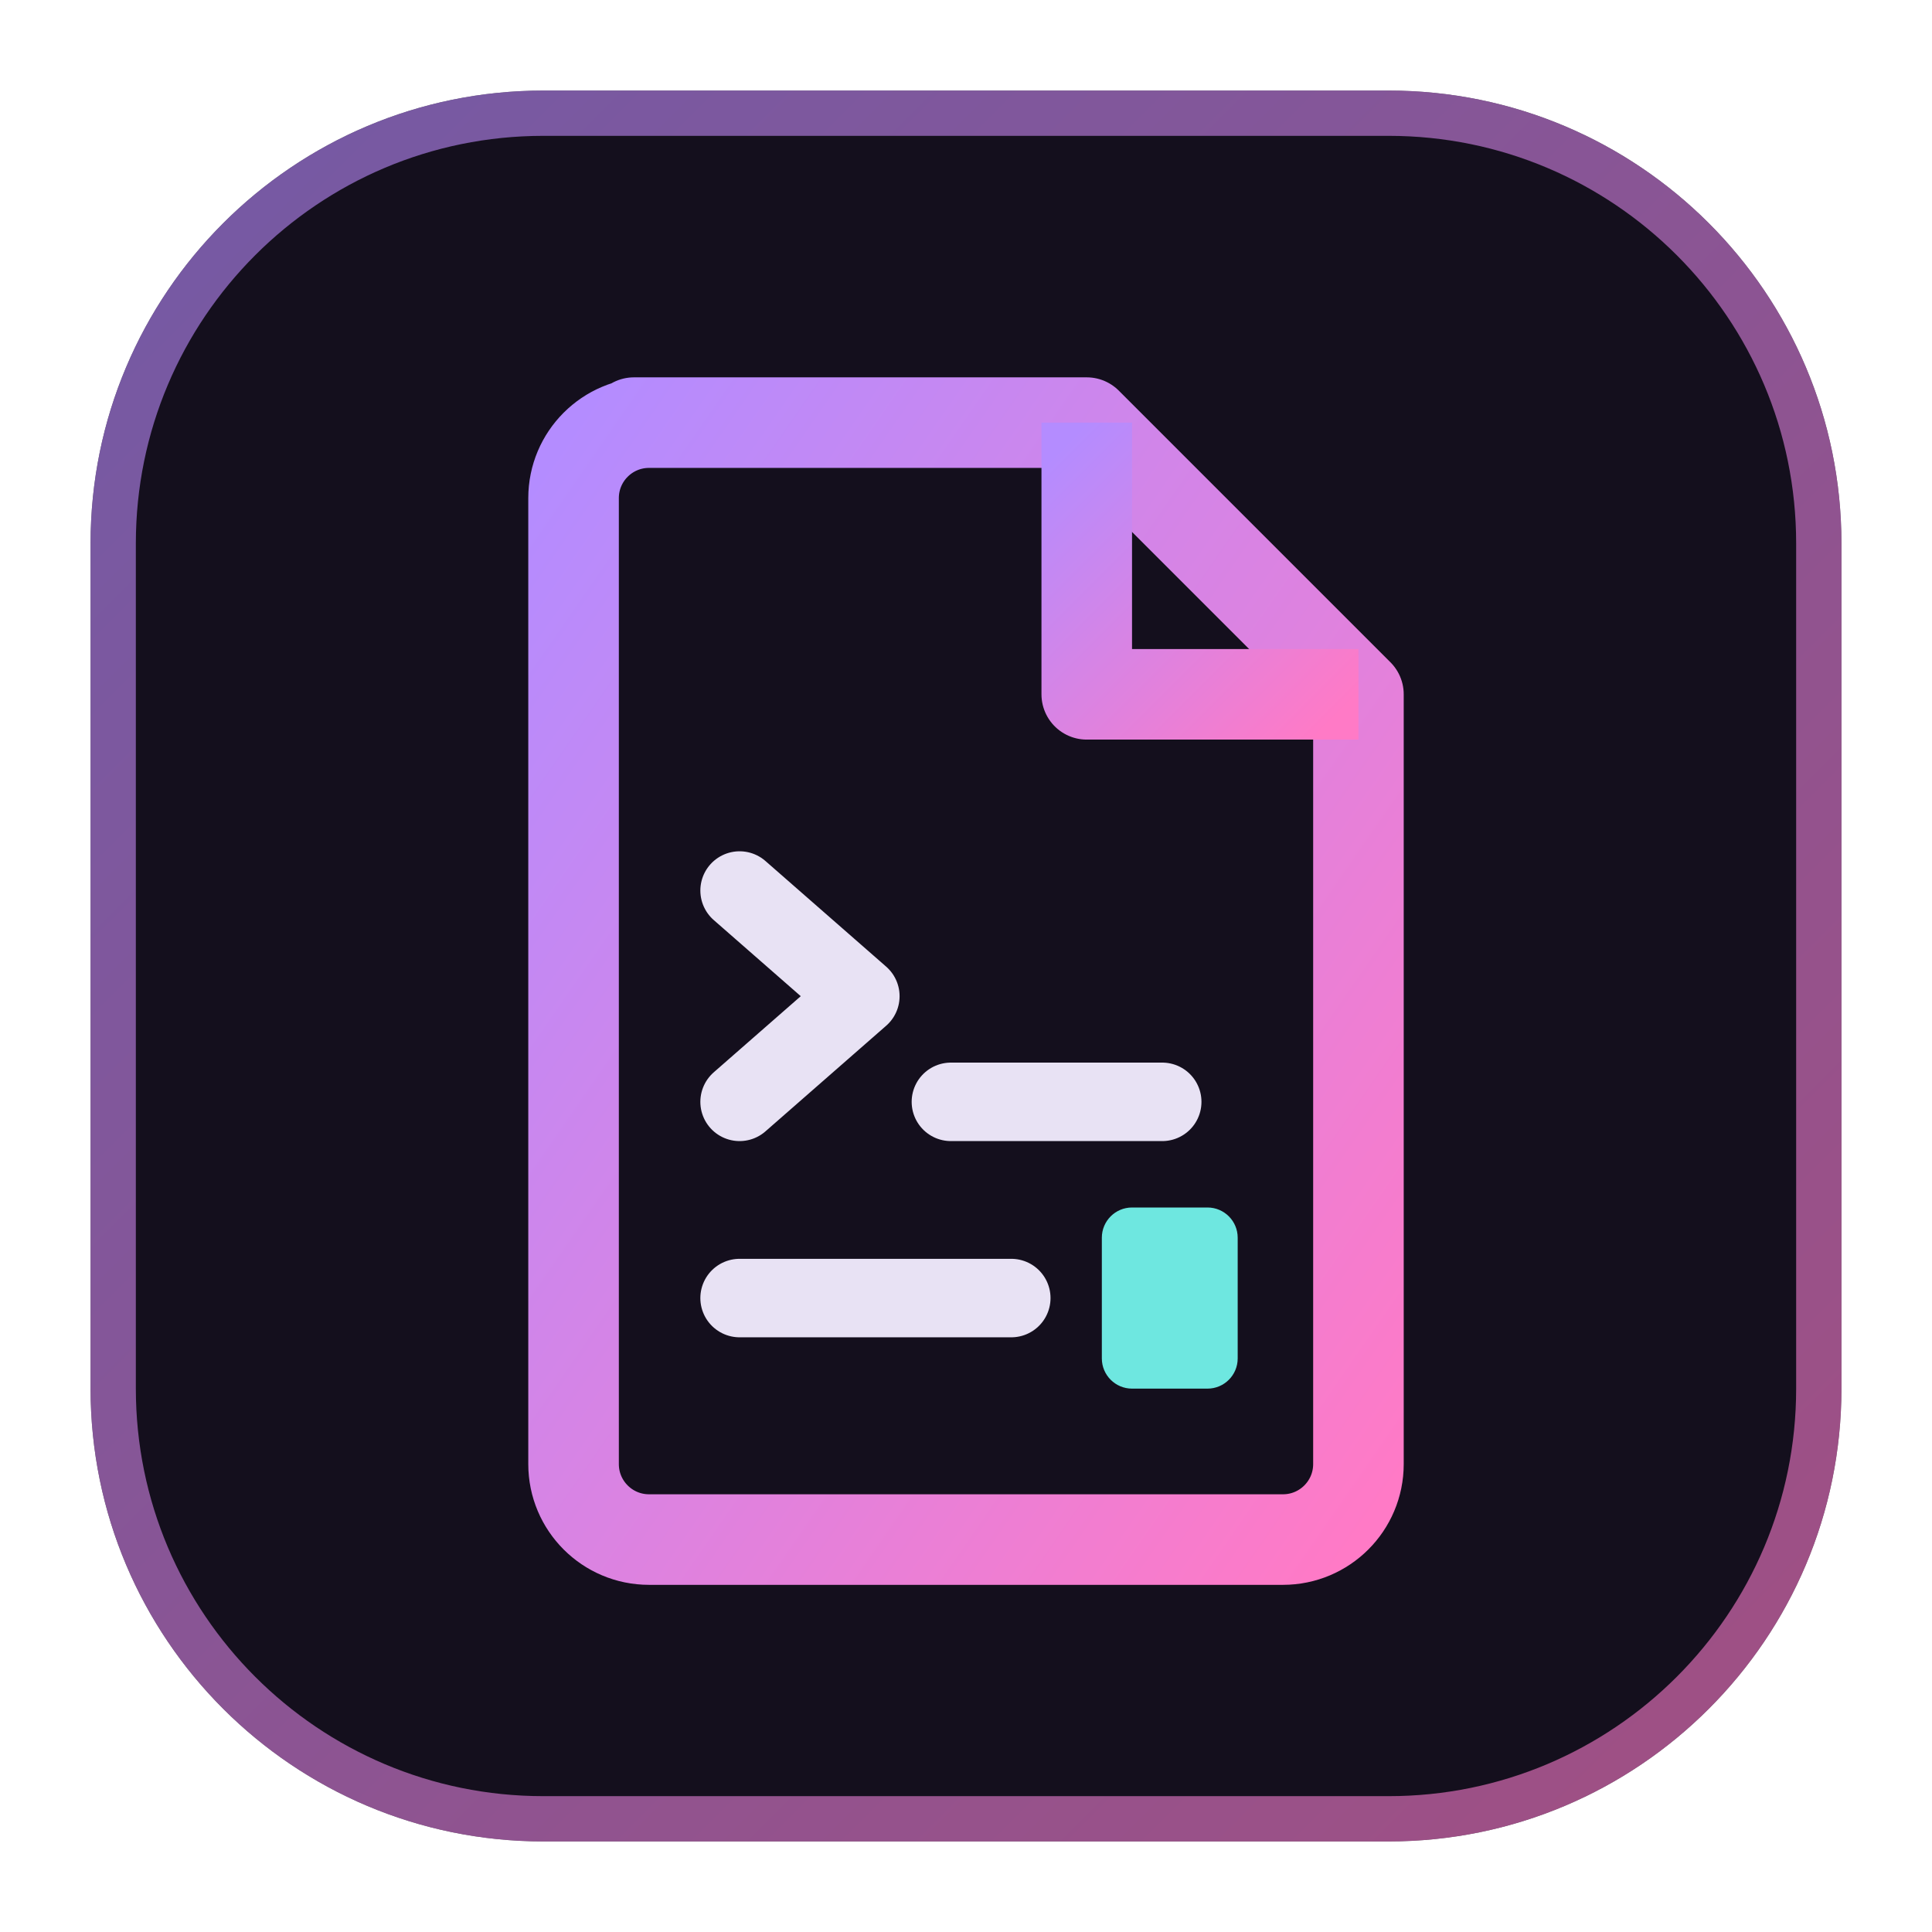
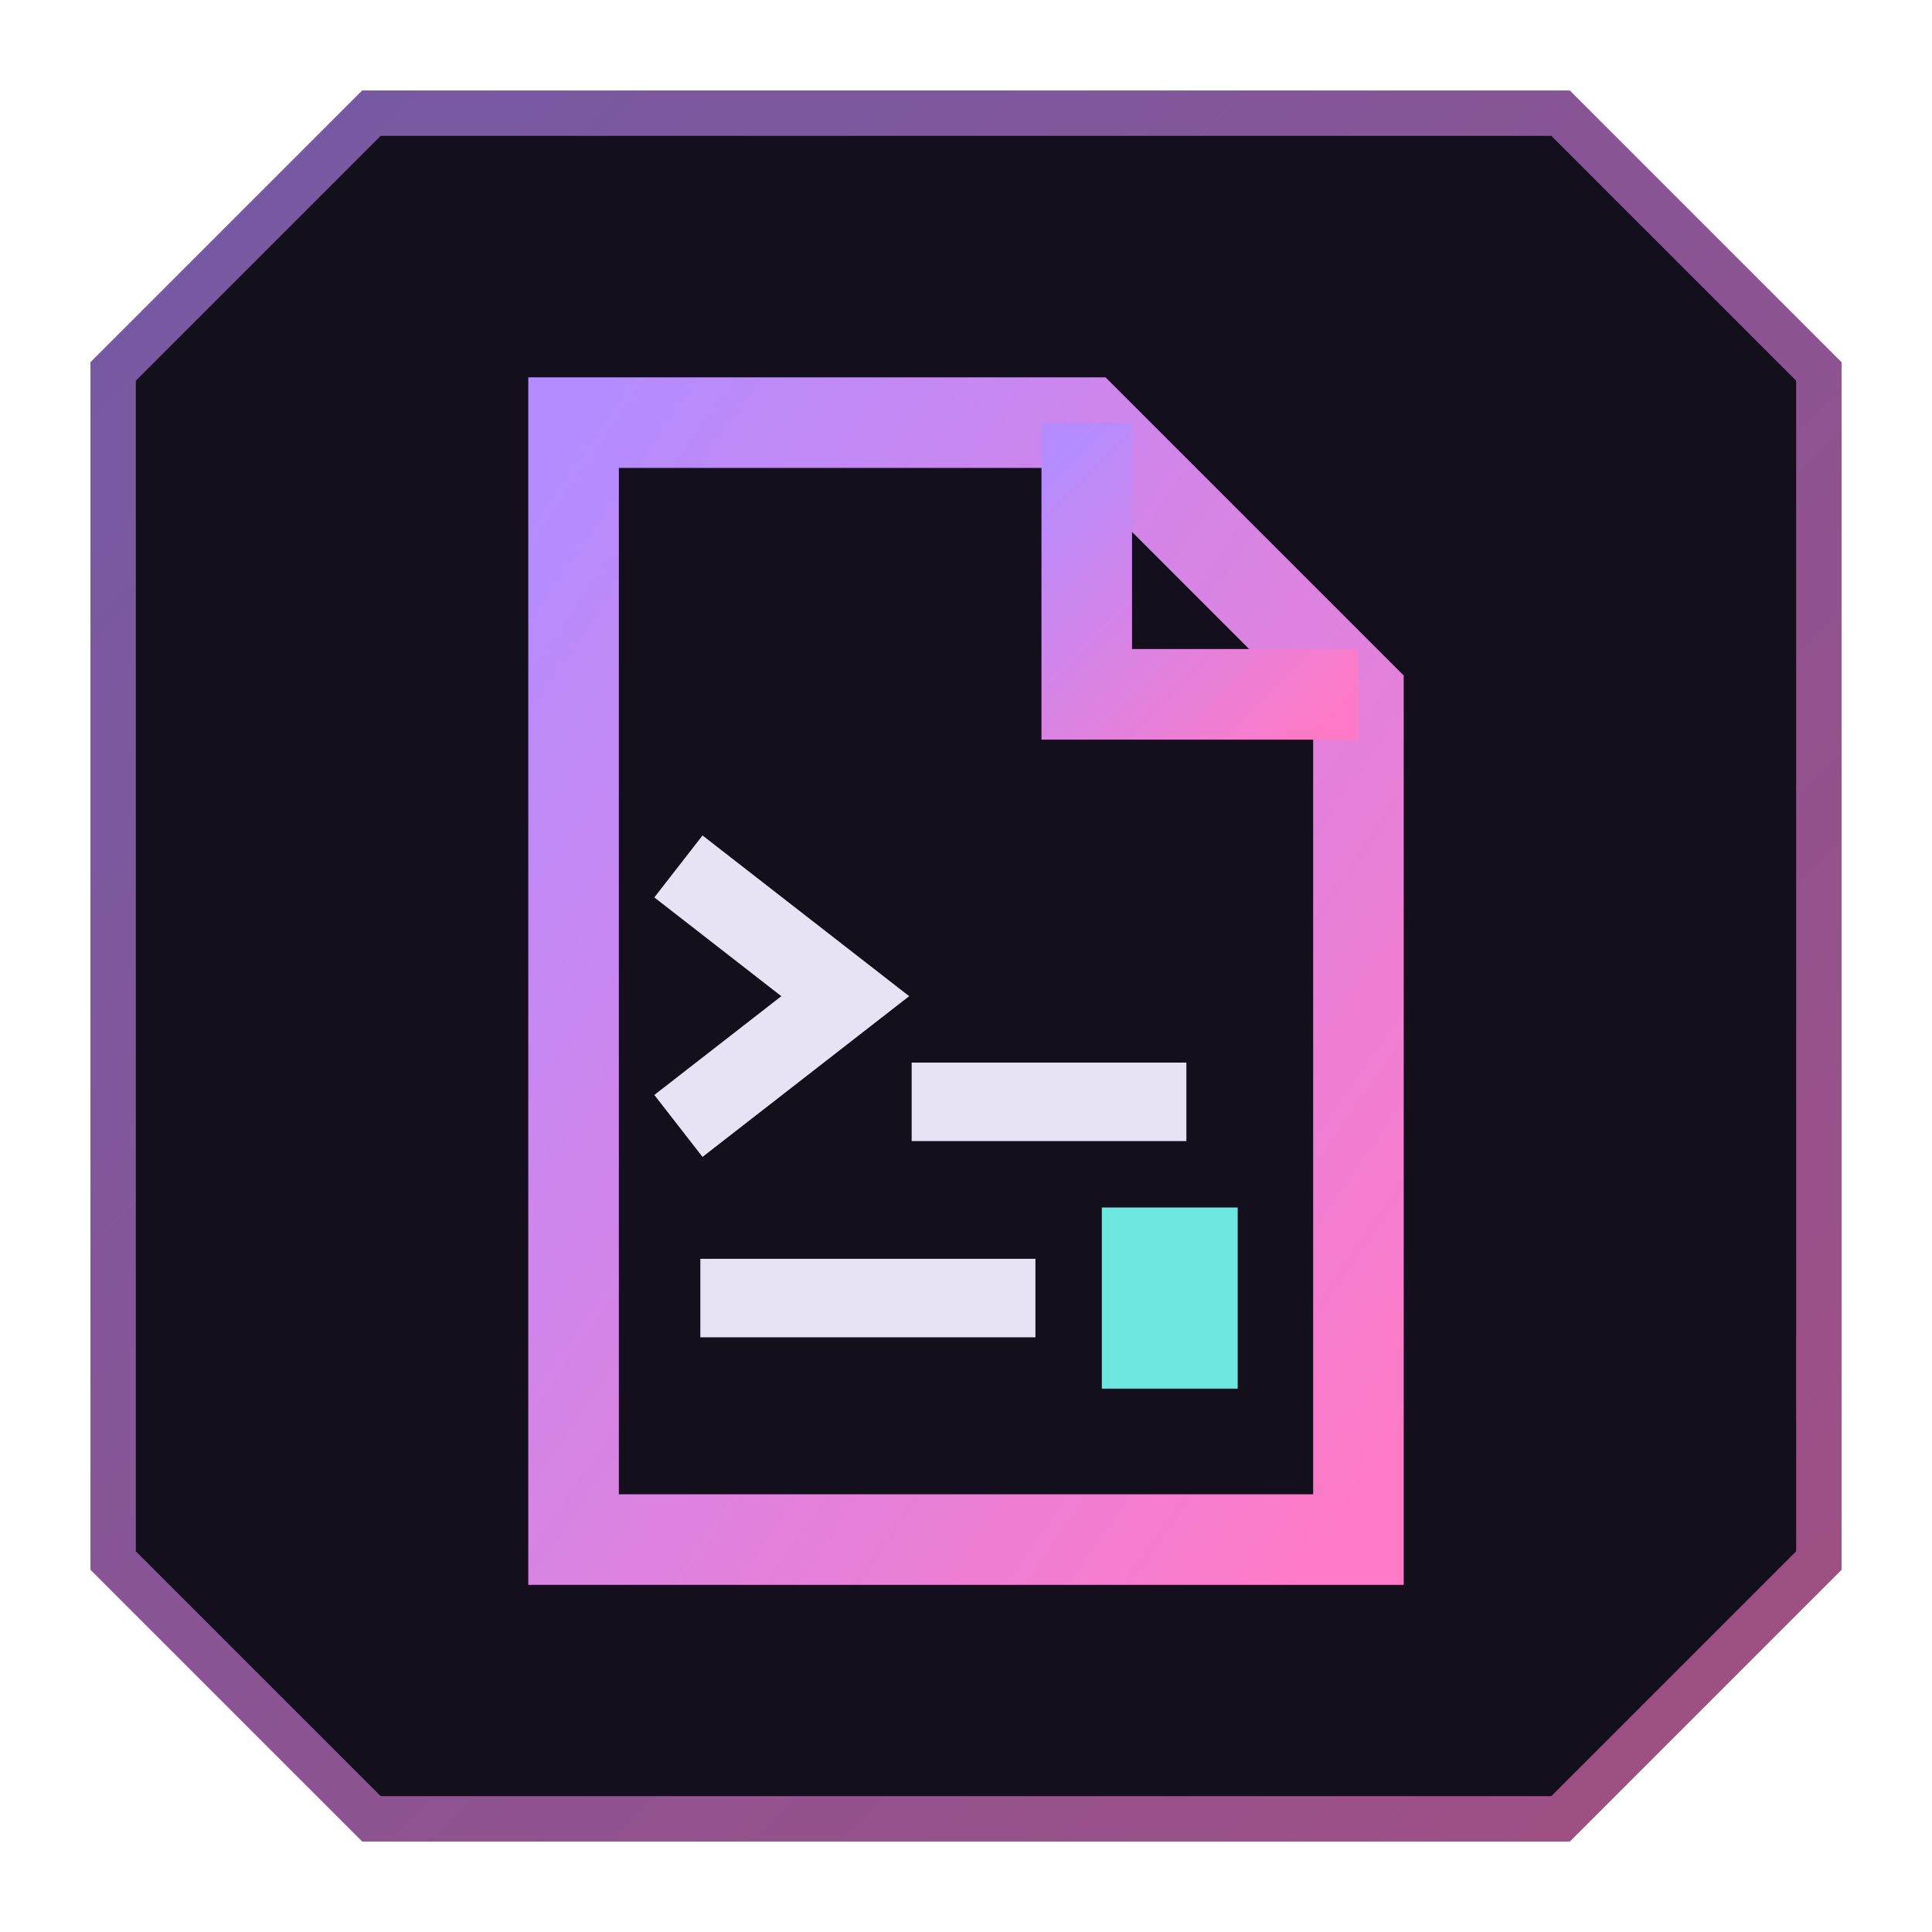
<svg xmlns="http://www.w3.org/2000/svg" viewBox="0 0 64 64">
  <defs>
    <linearGradient id="g" x1="0" y1="0" x2="1" y2="1">
      <stop offset="0" stop-color="#b48cff" />
      <stop offset="1" stop-color="#ff7ac6" />
    </linearGradient>
  </defs>
-   <rect x="3" y="3" width="58" height="58" rx="15" fill="#140f1d" />
-   <rect x="3.75" y="3.75" width="56.5" height="56.5" rx="14.25" fill="none" stroke="url(#g)" stroke-opacity=".6" stroke-width="1.5" />
-   <path d="M21 14h15l9 9v25.5a2.5 2.5 0 0 1-2.5 2.5h-21a2.5 2.5 0 0 1-2.5-2.5v-32a2.5 2.5 0 0 1 2.5-2.5z" fill="none" stroke="url(#g)" stroke-width="3" stroke-linejoin="round" />
-   <path d="M36 14v9h9" fill="none" stroke="url(#g)" stroke-width="3" stroke-linejoin="round" />
-   <path d="M24.5 29.5l4 3.5-4 3.5" fill="none" stroke="#e8e2f4" stroke-width="2.6" stroke-linecap="round" stroke-linejoin="round" />
-   <path d="M31.5 36.5h7M24.5 43h9" stroke="#e8e2f4" stroke-width="2.6" stroke-linecap="round" />
-   <rect x="36.5" y="40" width="4.5" height="6" rx="1" fill="#6ee7e0" />
+   <path d="M12 3h40l9 9v40l-9 9H12l-9-9V12z" fill="#140f1d" />
+   <path d="M12.3 3.75h39.4l8.55 8.55v39.4l-8.55 8.55H12.3l-8.55-8.55V12.3z" fill="none" stroke="url(#g)" stroke-opacity=".6" stroke-width="1.5" stroke-linejoin="miter" />
+   <path d="M19 14h17l9 9v28H19z" fill="none" stroke="url(#g)" stroke-width="3" stroke-linejoin="miter" />
+   <path d="M36 14v9h9" fill="none" stroke="url(#g)" stroke-width="3" stroke-linejoin="miter" />
+   <path d="M23.5 29.5l4.5 3.5-4.5 3.5" fill="none" stroke="#e8e2f4" stroke-width="2.6" stroke-linecap="square" stroke-linejoin="miter" />
+   <path d="M31.5 36.5h6.5M24.5 43h8.5" stroke="#e8e2f4" stroke-width="2.6" stroke-linecap="square" />
+   <rect x="36.5" y="40" width="4.5" height="6" fill="#6ee7e0" />
</svg>
